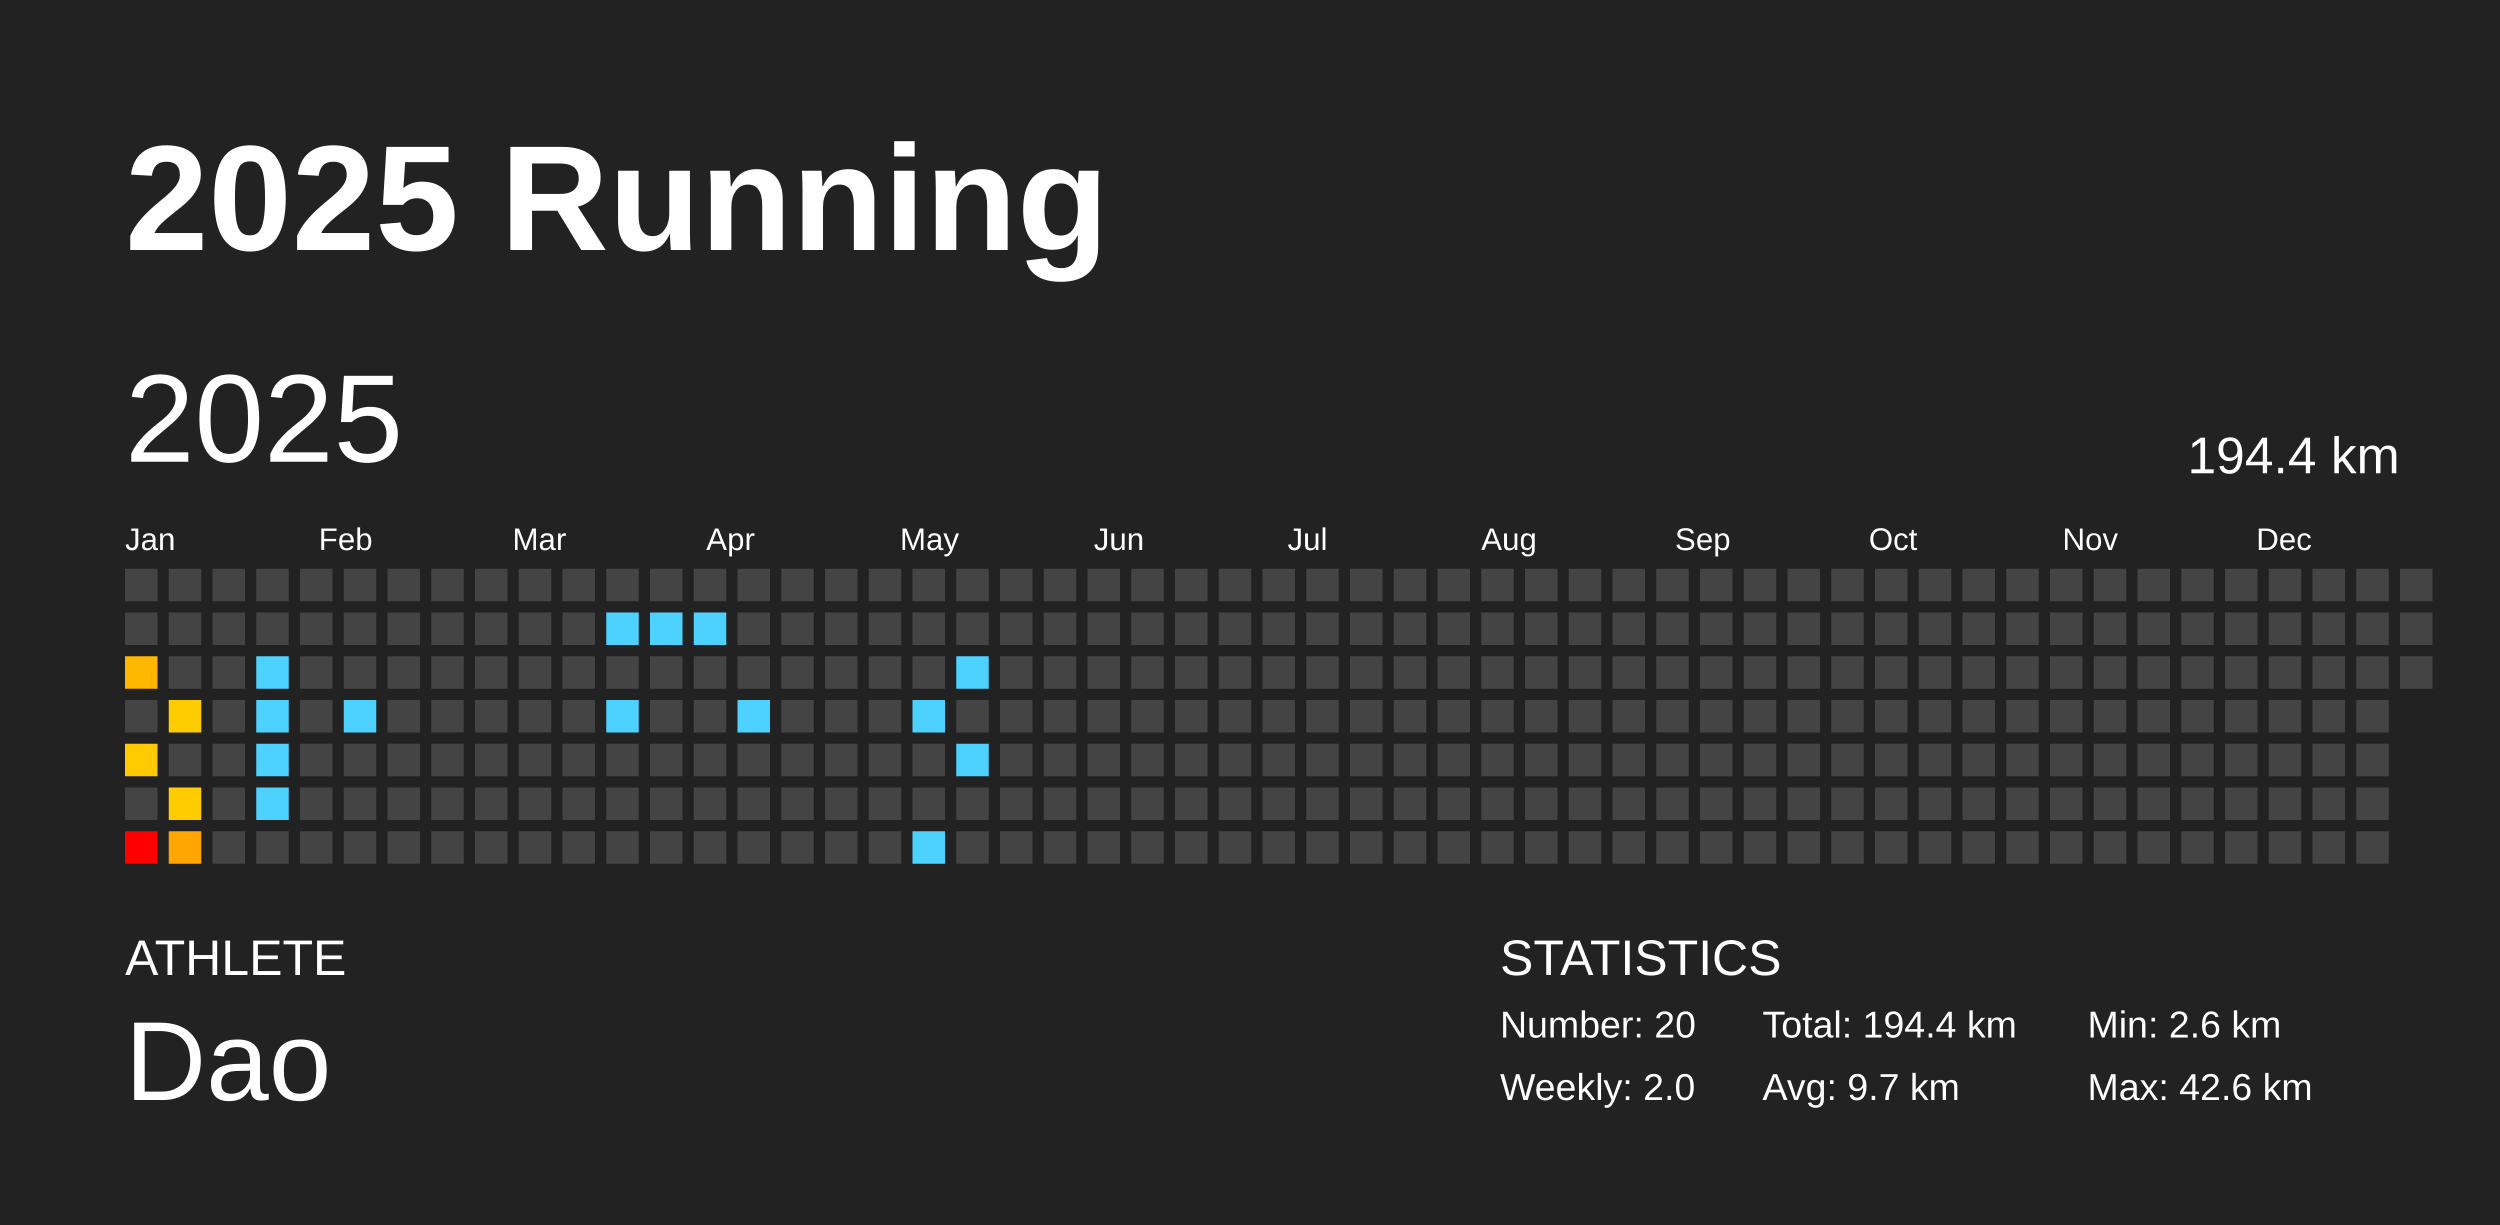
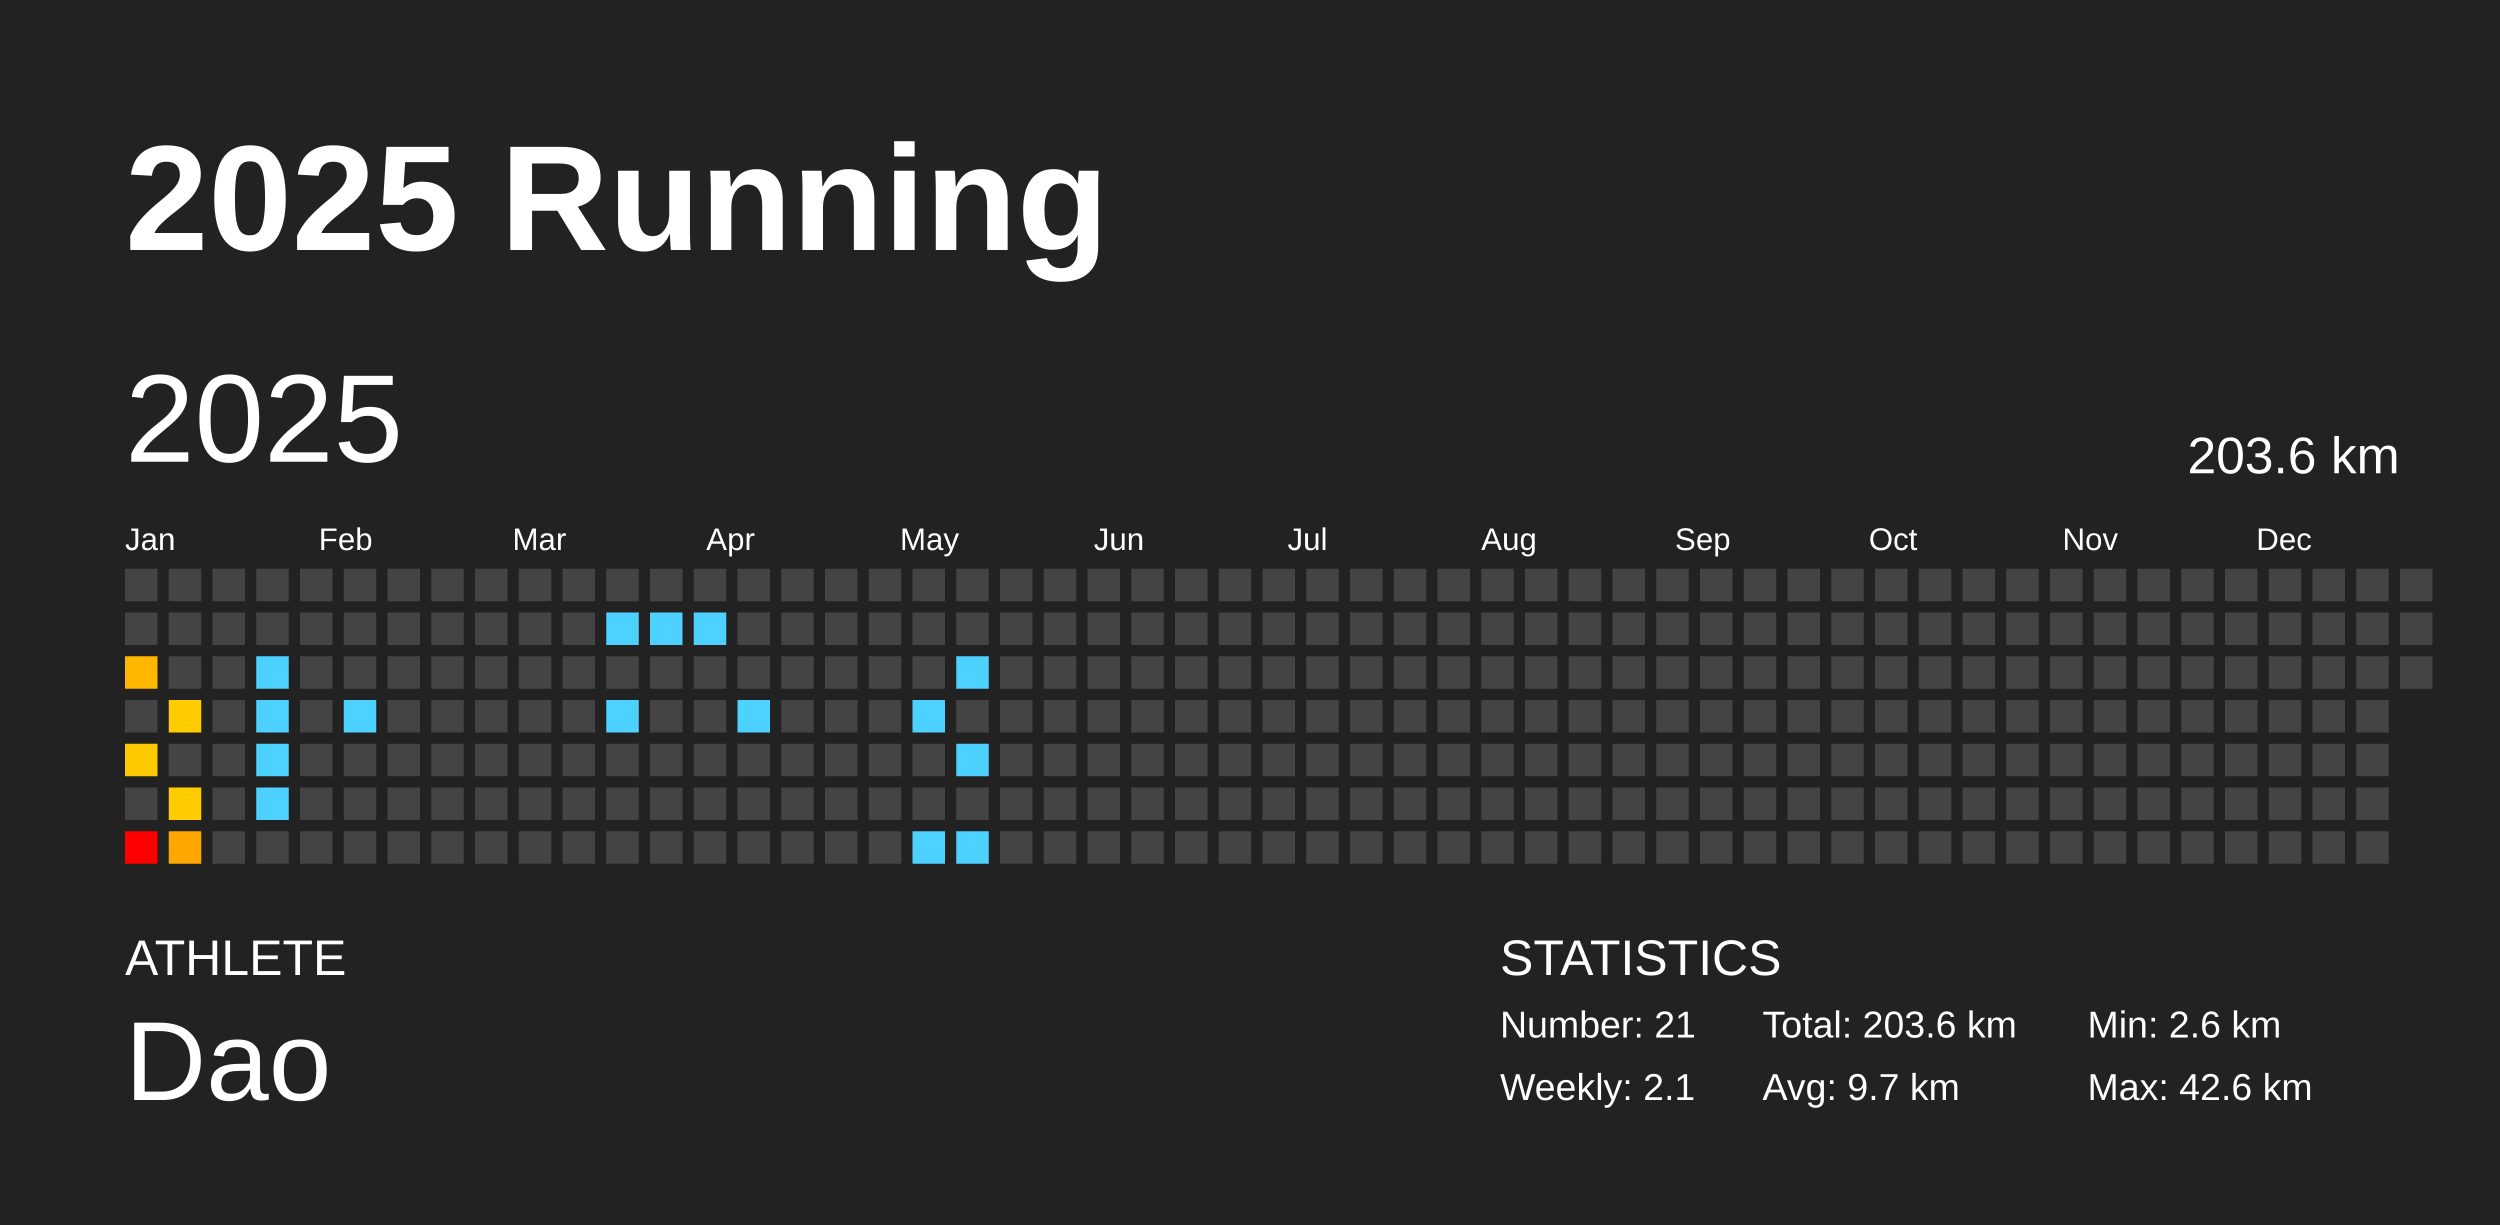
<svg xmlns="http://www.w3.org/2000/svg" baseProfile="full" height="98mm" version="1.1" viewBox="0,0,200,98" width="200mm">
  <defs />
  <rect fill="#222222" height="98" width="200" x="0" y="0" />
  <text fill="#FFFFFF" style="font-size:12px; font-family:Arial; font-weight:bold;" x="10" y="20">2025 Running</text>
  <text fill="#FFFFFF" style="font-size:4px; font-family:Arial" x="10" y="78">ATHLETE</text>
  <text fill="#FFFFFF" style="font-size:9px; font-family:Arial" x="10" y="88">Dao</text>
  <text fill="#FFFFFF" style="font-size:4px; font-family:Arial" x="120" y="78">STATISTICS</text>
-   <text fill="#FFFFFF" style="font-size:3px; font-family:Arial" x="120" y="83">Number: 20</text>
-   <text fill="#FFFFFF" style="font-size:3px; font-family:Arial" x="120" y="88">Weekly: 2.0</text>
-   <text fill="#FFFFFF" style="font-size:3px; font-family:Arial" x="141" y="83">Total: 194.4 km</text>
+   <text fill="#FFFFFF" style="font-size:3px; font-family:Arial" x="120" y="83">Number: 21</text>
+   <text fill="#FFFFFF" style="font-size:3px; font-family:Arial" x="120" y="88">Weekly: 2.1</text>
+   <text fill="#FFFFFF" style="font-size:3px; font-family:Arial" x="141" y="83">Total: 203.6 km</text>
  <text fill="#FFFFFF" style="font-size:3px; font-family:Arial" x="141" y="88">Avg: 9.7 km</text>
  <text fill="#FFFFFF" style="font-size:3px; font-family:Arial" x="167" y="83">Min: 2.6 km</text>
  <text fill="#FFFFFF" style="font-size:3px; font-family:Arial" x="167" y="88">Max: 42.6 km</text>
  <text dominant-baseline="hanging" fill="#FFFFFF" style="font-size:10.0px; font-family:Arial;" x="10" y="30">2025</text>
-   <text dominant-baseline="hanging" fill="#FFFFFF" style="font-size:4.125px; font-family:Arial;" x="175" y="35">194.4 km</text>
+   <text dominant-baseline="hanging" fill="#FFFFFF" style="font-size:4.125px; font-family:Arial;" x="175" y="35">203.6 km</text>
  <text fill="#FFFFFF" style="font-size:2.5px; font-family:Arial" x="10.0" y="44">Jan</text>
  <text fill="#FFFFFF" style="font-size:2.5px; font-family:Arial" x="25.5" y="44">Feb</text>
  <text fill="#FFFFFF" style="font-size:2.5px; font-family:Arial" x="41.0" y="44">Mar</text>
  <text fill="#FFFFFF" style="font-size:2.5px; font-family:Arial" x="56.5" y="44">Apr</text>
  <text fill="#FFFFFF" style="font-size:2.5px; font-family:Arial" x="72.0" y="44">May</text>
  <text fill="#FFFFFF" style="font-size:2.5px; font-family:Arial" x="87.5" y="44">Jun</text>
  <text fill="#FFFFFF" style="font-size:2.5px; font-family:Arial" x="103.0" y="44">Jul</text>
  <text fill="#FFFFFF" style="font-size:2.5px; font-family:Arial" x="118.5" y="44">Aug</text>
  <text fill="#FFFFFF" style="font-size:2.5px; font-family:Arial" x="134.0" y="44">Sep</text>
  <text fill="#FFFFFF" style="font-size:2.5px; font-family:Arial" x="149.5" y="44">Oct</text>
  <text fill="#FFFFFF" style="font-size:2.5px; font-family:Arial" x="165.0" y="44">Nov</text>
  <text fill="#FFFFFF" style="font-size:2.5px; font-family:Arial" x="180.5" y="44">Dec</text>
  <rect fill="#444444" height="2.6" width="2.6" x="10.0" y="45.5" />
  <rect fill="#444444" height="2.6" width="2.6" x="10.0" y="49.0" />
  <rect fill="#ffb700" height="2.6" width="2.6" x="10.0" y="52.5" />
  <rect fill="#444444" height="2.6" width="2.6" x="10.0" y="56.0" />
  <rect fill="#ffcb00" height="2.6" width="2.6" x="10.0" y="59.5" />
  <rect fill="#444444" height="2.6" width="2.6" x="10.0" y="63.0" />
  <rect fill="red" height="2.6" width="2.6" x="10.0" y="66.5" />
  <rect fill="#444444" height="2.6" width="2.6" x="13.5" y="45.5" />
  <rect fill="#444444" height="2.6" width="2.6" x="13.5" y="49.0" />
  <rect fill="#444444" height="2.6" width="2.6" x="13.5" y="52.5" />
  <rect fill="#ffcc00" height="2.6" width="2.6" x="13.5" y="56.0" />
  <rect fill="#444444" height="2.6" width="2.6" x="13.5" y="59.5" />
  <rect fill="#ffcc00" height="2.6" width="2.6" x="13.5" y="63.0" />
  <rect fill="#ffa600" height="2.6" width="2.6" x="13.5" y="66.5" />
  <rect fill="#444444" height="2.6" width="2.6" x="17.0" y="45.5" />
  <rect fill="#444444" height="2.6" width="2.6" x="17.0" y="49.0" />
  <rect fill="#444444" height="2.6" width="2.6" x="17.0" y="52.5" />
  <rect fill="#444444" height="2.6" width="2.6" x="17.0" y="56.0" />
  <rect fill="#444444" height="2.6" width="2.6" x="17.0" y="59.5" />
  <rect fill="#444444" height="2.6" width="2.6" x="17.0" y="63.0" />
  <rect fill="#444444" height="2.6" width="2.6" x="17.0" y="66.5" />
  <rect fill="#444444" height="2.6" width="2.6" x="20.5" y="45.5" />
  <rect fill="#444444" height="2.6" width="2.6" x="20.5" y="49.0" />
  <rect fill="#4dd2ff" height="2.6" width="2.6" x="20.5" y="52.5" />
  <rect fill="#4dd2ff" height="2.6" width="2.6" x="20.5" y="56.0" />
  <rect fill="#4dd2ff" height="2.6" width="2.6" x="20.5" y="59.5" />
  <rect fill="#4dd2ff" height="2.6" width="2.6" x="20.5" y="63.0" />
  <rect fill="#444444" height="2.6" width="2.6" x="20.5" y="66.5" />
  <rect fill="#444444" height="2.6" width="2.6" x="24.0" y="45.5" />
  <rect fill="#444444" height="2.6" width="2.6" x="24.0" y="49.0" />
  <rect fill="#444444" height="2.6" width="2.6" x="24.0" y="52.5" />
  <rect fill="#444444" height="2.6" width="2.6" x="24.0" y="56.0" />
  <rect fill="#444444" height="2.6" width="2.6" x="24.0" y="59.5" />
  <rect fill="#444444" height="2.6" width="2.6" x="24.0" y="63.0" />
  <rect fill="#444444" height="2.6" width="2.6" x="24.0" y="66.5" />
  <rect fill="#444444" height="2.6" width="2.6" x="27.5" y="45.5" />
  <rect fill="#444444" height="2.6" width="2.6" x="27.5" y="49.0" />
  <rect fill="#444444" height="2.6" width="2.6" x="27.5" y="52.5" />
  <rect fill="#4dd2ff" height="2.6" width="2.6" x="27.5" y="56.0" />
  <rect fill="#444444" height="2.6" width="2.6" x="27.5" y="59.5" />
  <rect fill="#444444" height="2.6" width="2.6" x="27.5" y="63.0" />
  <rect fill="#444444" height="2.6" width="2.6" x="27.5" y="66.5" />
  <rect fill="#444444" height="2.6" width="2.6" x="31.0" y="45.5" />
  <rect fill="#444444" height="2.6" width="2.6" x="31.0" y="49.0" />
  <rect fill="#444444" height="2.6" width="2.6" x="31.0" y="52.5" />
  <rect fill="#444444" height="2.6" width="2.6" x="31.0" y="56.0" />
  <rect fill="#444444" height="2.6" width="2.6" x="31.0" y="59.5" />
  <rect fill="#444444" height="2.6" width="2.6" x="31.0" y="63.0" />
  <rect fill="#444444" height="2.6" width="2.6" x="31.0" y="66.5" />
  <rect fill="#444444" height="2.6" width="2.6" x="34.5" y="45.5" />
  <rect fill="#444444" height="2.6" width="2.6" x="34.5" y="49.0" />
  <rect fill="#444444" height="2.6" width="2.6" x="34.5" y="52.5" />
  <rect fill="#444444" height="2.6" width="2.6" x="34.5" y="56.0" />
  <rect fill="#444444" height="2.6" width="2.6" x="34.5" y="59.5" />
  <rect fill="#444444" height="2.6" width="2.6" x="34.5" y="63.0" />
  <rect fill="#444444" height="2.6" width="2.6" x="34.5" y="66.5" />
  <rect fill="#444444" height="2.6" width="2.6" x="38.0" y="45.5" />
  <rect fill="#444444" height="2.6" width="2.6" x="38.0" y="49.0" />
  <rect fill="#444444" height="2.6" width="2.6" x="38.0" y="52.5" />
  <rect fill="#444444" height="2.6" width="2.6" x="38.0" y="56.0" />
  <rect fill="#444444" height="2.6" width="2.6" x="38.0" y="59.5" />
  <rect fill="#444444" height="2.6" width="2.6" x="38.0" y="63.0" />
  <rect fill="#444444" height="2.6" width="2.6" x="38.0" y="66.5" />
  <rect fill="#444444" height="2.6" width="2.6" x="41.5" y="45.5" />
  <rect fill="#444444" height="2.6" width="2.6" x="41.5" y="49.0" />
  <rect fill="#444444" height="2.6" width="2.6" x="41.5" y="52.5" />
  <rect fill="#444444" height="2.6" width="2.6" x="41.5" y="56.0" />
  <rect fill="#444444" height="2.6" width="2.6" x="41.5" y="59.5" />
  <rect fill="#444444" height="2.6" width="2.6" x="41.5" y="63.0" />
  <rect fill="#444444" height="2.6" width="2.6" x="41.5" y="66.5" />
  <rect fill="#444444" height="2.6" width="2.6" x="45.0" y="45.5" />
  <rect fill="#444444" height="2.6" width="2.6" x="45.0" y="49.0" />
  <rect fill="#444444" height="2.6" width="2.6" x="45.0" y="52.5" />
  <rect fill="#444444" height="2.6" width="2.6" x="45.0" y="56.0" />
  <rect fill="#444444" height="2.6" width="2.6" x="45.0" y="59.5" />
  <rect fill="#444444" height="2.6" width="2.6" x="45.0" y="63.0" />
  <rect fill="#444444" height="2.6" width="2.6" x="45.0" y="66.5" />
  <rect fill="#444444" height="2.6" width="2.6" x="48.5" y="45.5" />
  <rect fill="#4dd2ff" height="2.6" width="2.6" x="48.5" y="49.0" />
  <rect fill="#444444" height="2.6" width="2.6" x="48.5" y="52.5" />
  <rect fill="#4dd2ff" height="2.6" width="2.6" x="48.5" y="56.0" />
  <rect fill="#444444" height="2.6" width="2.6" x="48.5" y="59.5" />
  <rect fill="#444444" height="2.6" width="2.6" x="48.5" y="63.0" />
  <rect fill="#444444" height="2.6" width="2.6" x="48.5" y="66.5" />
  <rect fill="#444444" height="2.6" width="2.6" x="52.0" y="45.5" />
  <rect fill="#4dd2ff" height="2.6" width="2.6" x="52.0" y="49.0" />
  <rect fill="#444444" height="2.6" width="2.6" x="52.0" y="52.5" />
  <rect fill="#444444" height="2.6" width="2.6" x="52.0" y="56.0" />
  <rect fill="#444444" height="2.6" width="2.6" x="52.0" y="59.5" />
  <rect fill="#444444" height="2.6" width="2.6" x="52.0" y="63.0" />
  <rect fill="#444444" height="2.6" width="2.6" x="52.0" y="66.5" />
  <rect fill="#444444" height="2.6" width="2.6" x="55.5" y="45.5" />
  <rect fill="#4dd2ff" height="2.6" width="2.6" x="55.5" y="49.0" />
  <rect fill="#444444" height="2.6" width="2.6" x="55.5" y="52.5" />
  <rect fill="#444444" height="2.6" width="2.6" x="55.5" y="56.0" />
  <rect fill="#444444" height="2.6" width="2.6" x="55.5" y="59.5" />
  <rect fill="#444444" height="2.6" width="2.6" x="55.5" y="63.0" />
  <rect fill="#444444" height="2.6" width="2.6" x="55.5" y="66.5" />
  <rect fill="#444444" height="2.6" width="2.6" x="59.0" y="45.5" />
  <rect fill="#444444" height="2.6" width="2.6" x="59.0" y="49.0" />
  <rect fill="#444444" height="2.6" width="2.6" x="59.0" y="52.5" />
  <rect fill="#4dd2ff" height="2.6" width="2.6" x="59.0" y="56.0" />
  <rect fill="#444444" height="2.6" width="2.6" x="59.0" y="59.5" />
  <rect fill="#444444" height="2.6" width="2.6" x="59.0" y="63.0" />
  <rect fill="#444444" height="2.6" width="2.6" x="59.0" y="66.5" />
  <rect fill="#444444" height="2.6" width="2.6" x="62.5" y="45.5" />
  <rect fill="#444444" height="2.6" width="2.6" x="62.5" y="49.0" />
  <rect fill="#444444" height="2.6" width="2.6" x="62.5" y="52.5" />
  <rect fill="#444444" height="2.6" width="2.6" x="62.5" y="56.0" />
  <rect fill="#444444" height="2.6" width="2.6" x="62.5" y="59.5" />
  <rect fill="#444444" height="2.6" width="2.6" x="62.5" y="63.0" />
  <rect fill="#444444" height="2.6" width="2.6" x="62.5" y="66.5" />
  <rect fill="#444444" height="2.6" width="2.6" x="66.0" y="45.5" />
  <rect fill="#444444" height="2.6" width="2.6" x="66.0" y="49.0" />
  <rect fill="#444444" height="2.6" width="2.6" x="66.0" y="52.5" />
  <rect fill="#444444" height="2.6" width="2.6" x="66.0" y="56.0" />
  <rect fill="#444444" height="2.6" width="2.6" x="66.0" y="59.5" />
  <rect fill="#444444" height="2.6" width="2.6" x="66.0" y="63.0" />
  <rect fill="#444444" height="2.6" width="2.6" x="66.0" y="66.5" />
  <rect fill="#444444" height="2.6" width="2.6" x="69.5" y="45.5" />
  <rect fill="#444444" height="2.6" width="2.6" x="69.5" y="49.0" />
  <rect fill="#444444" height="2.6" width="2.6" x="69.5" y="52.5" />
  <rect fill="#444444" height="2.6" width="2.6" x="69.5" y="56.0" />
  <rect fill="#444444" height="2.6" width="2.6" x="69.5" y="59.5" />
  <rect fill="#444444" height="2.6" width="2.6" x="69.5" y="63.0" />
  <rect fill="#444444" height="2.6" width="2.6" x="69.5" y="66.5" />
  <rect fill="#444444" height="2.6" width="2.6" x="73.0" y="45.5" />
  <rect fill="#444444" height="2.6" width="2.6" x="73.0" y="49.0" />
  <rect fill="#444444" height="2.6" width="2.6" x="73.0" y="52.5" />
  <rect fill="#4dd2ff" height="2.6" width="2.6" x="73.0" y="56.0" />
  <rect fill="#444444" height="2.6" width="2.6" x="73.0" y="59.5" />
  <rect fill="#444444" height="2.6" width="2.6" x="73.0" y="63.0" />
  <rect fill="#4dd2ff" height="2.6" width="2.6" x="73.0" y="66.5" />
  <rect fill="#444444" height="2.6" width="2.6" x="76.5" y="45.5" />
  <rect fill="#444444" height="2.6" width="2.6" x="76.5" y="49.0" />
  <rect fill="#4dd2ff" height="2.6" width="2.6" x="76.5" y="52.5" />
  <rect fill="#444444" height="2.6" width="2.6" x="76.5" y="56.0" />
  <rect fill="#4dd2ff" height="2.6" width="2.6" x="76.5" y="59.5" />
  <rect fill="#444444" height="2.6" width="2.6" x="76.5" y="63.0" />
-   <rect fill="#444444" height="2.6" width="2.6" x="76.5" y="66.5" />
+   <rect fill="#4dd2ff" height="2.6" width="2.6" x="76.5" y="66.5" />
  <rect fill="#444444" height="2.6" width="2.6" x="80.0" y="45.5" />
  <rect fill="#444444" height="2.6" width="2.6" x="80.0" y="49.0" />
  <rect fill="#444444" height="2.6" width="2.6" x="80.0" y="52.5" />
  <rect fill="#444444" height="2.6" width="2.6" x="80.0" y="56.0" />
  <rect fill="#444444" height="2.6" width="2.6" x="80.0" y="59.5" />
  <rect fill="#444444" height="2.6" width="2.6" x="80.0" y="63.0" />
  <rect fill="#444444" height="2.6" width="2.6" x="80.0" y="66.5" />
  <rect fill="#444444" height="2.6" width="2.6" x="83.5" y="45.5" />
  <rect fill="#444444" height="2.6" width="2.6" x="83.5" y="49.0" />
  <rect fill="#444444" height="2.6" width="2.6" x="83.5" y="52.5" />
  <rect fill="#444444" height="2.6" width="2.6" x="83.5" y="56.0" />
  <rect fill="#444444" height="2.6" width="2.6" x="83.5" y="59.5" />
  <rect fill="#444444" height="2.6" width="2.6" x="83.5" y="63.0" />
  <rect fill="#444444" height="2.6" width="2.6" x="83.5" y="66.5" />
  <rect fill="#444444" height="2.6" width="2.6" x="87.0" y="45.5" />
  <rect fill="#444444" height="2.6" width="2.6" x="87.0" y="49.0" />
  <rect fill="#444444" height="2.6" width="2.6" x="87.0" y="52.5" />
  <rect fill="#444444" height="2.6" width="2.6" x="87.0" y="56.0" />
  <rect fill="#444444" height="2.6" width="2.6" x="87.0" y="59.5" />
  <rect fill="#444444" height="2.6" width="2.6" x="87.0" y="63.0" />
  <rect fill="#444444" height="2.6" width="2.6" x="87.0" y="66.5" />
  <rect fill="#444444" height="2.6" width="2.6" x="90.5" y="45.5" />
  <rect fill="#444444" height="2.6" width="2.6" x="90.5" y="49.0" />
  <rect fill="#444444" height="2.6" width="2.6" x="90.5" y="52.5" />
  <rect fill="#444444" height="2.6" width="2.6" x="90.5" y="56.0" />
  <rect fill="#444444" height="2.6" width="2.6" x="90.5" y="59.5" />
  <rect fill="#444444" height="2.6" width="2.6" x="90.5" y="63.0" />
  <rect fill="#444444" height="2.6" width="2.6" x="90.5" y="66.5" />
  <rect fill="#444444" height="2.6" width="2.6" x="94.0" y="45.5" />
  <rect fill="#444444" height="2.6" width="2.6" x="94.0" y="49.0" />
  <rect fill="#444444" height="2.6" width="2.6" x="94.0" y="52.5" />
  <rect fill="#444444" height="2.6" width="2.6" x="94.0" y="56.0" />
  <rect fill="#444444" height="2.6" width="2.6" x="94.0" y="59.5" />
  <rect fill="#444444" height="2.6" width="2.6" x="94.0" y="63.0" />
  <rect fill="#444444" height="2.6" width="2.6" x="94.0" y="66.5" />
  <rect fill="#444444" height="2.6" width="2.6" x="97.5" y="45.5" />
  <rect fill="#444444" height="2.6" width="2.6" x="97.5" y="49.0" />
  <rect fill="#444444" height="2.6" width="2.6" x="97.5" y="52.5" />
  <rect fill="#444444" height="2.6" width="2.6" x="97.5" y="56.0" />
  <rect fill="#444444" height="2.6" width="2.6" x="97.5" y="59.5" />
  <rect fill="#444444" height="2.6" width="2.6" x="97.5" y="63.0" />
  <rect fill="#444444" height="2.6" width="2.6" x="97.5" y="66.5" />
  <rect fill="#444444" height="2.6" width="2.6" x="101.0" y="45.5" />
  <rect fill="#444444" height="2.6" width="2.6" x="101.0" y="49.0" />
  <rect fill="#444444" height="2.6" width="2.6" x="101.0" y="52.5" />
  <rect fill="#444444" height="2.6" width="2.6" x="101.0" y="56.0" />
  <rect fill="#444444" height="2.6" width="2.6" x="101.0" y="59.5" />
  <rect fill="#444444" height="2.6" width="2.6" x="101.0" y="63.0" />
  <rect fill="#444444" height="2.6" width="2.6" x="101.0" y="66.5" />
  <rect fill="#444444" height="2.6" width="2.6" x="104.5" y="45.5" />
  <rect fill="#444444" height="2.6" width="2.6" x="104.5" y="49.0" />
  <rect fill="#444444" height="2.6" width="2.6" x="104.5" y="52.5" />
  <rect fill="#444444" height="2.6" width="2.6" x="104.5" y="56.0" />
  <rect fill="#444444" height="2.6" width="2.6" x="104.5" y="59.5" />
  <rect fill="#444444" height="2.6" width="2.6" x="104.5" y="63.0" />
  <rect fill="#444444" height="2.6" width="2.6" x="104.5" y="66.5" />
  <rect fill="#444444" height="2.6" width="2.6" x="108.0" y="45.5" />
  <rect fill="#444444" height="2.6" width="2.6" x="108.0" y="49.0" />
  <rect fill="#444444" height="2.6" width="2.6" x="108.0" y="52.5" />
  <rect fill="#444444" height="2.6" width="2.6" x="108.0" y="56.0" />
  <rect fill="#444444" height="2.6" width="2.6" x="108.0" y="59.5" />
  <rect fill="#444444" height="2.6" width="2.6" x="108.0" y="63.0" />
  <rect fill="#444444" height="2.6" width="2.6" x="108.0" y="66.5" />
  <rect fill="#444444" height="2.6" width="2.6" x="111.5" y="45.5" />
  <rect fill="#444444" height="2.6" width="2.6" x="111.5" y="49.0" />
  <rect fill="#444444" height="2.6" width="2.6" x="111.5" y="52.5" />
  <rect fill="#444444" height="2.6" width="2.6" x="111.5" y="56.0" />
  <rect fill="#444444" height="2.6" width="2.6" x="111.5" y="59.5" />
  <rect fill="#444444" height="2.6" width="2.6" x="111.5" y="63.0" />
  <rect fill="#444444" height="2.6" width="2.6" x="111.5" y="66.5" />
  <rect fill="#444444" height="2.6" width="2.6" x="115.0" y="45.5" />
  <rect fill="#444444" height="2.6" width="2.6" x="115.0" y="49.0" />
  <rect fill="#444444" height="2.6" width="2.6" x="115.0" y="52.5" />
  <rect fill="#444444" height="2.6" width="2.6" x="115.0" y="56.0" />
  <rect fill="#444444" height="2.6" width="2.6" x="115.0" y="59.5" />
  <rect fill="#444444" height="2.6" width="2.6" x="115.0" y="63.0" />
  <rect fill="#444444" height="2.6" width="2.6" x="115.0" y="66.5" />
  <rect fill="#444444" height="2.6" width="2.6" x="118.5" y="45.5" />
  <rect fill="#444444" height="2.6" width="2.6" x="118.5" y="49.0" />
  <rect fill="#444444" height="2.6" width="2.6" x="118.5" y="52.5" />
  <rect fill="#444444" height="2.6" width="2.6" x="118.5" y="56.0" />
  <rect fill="#444444" height="2.6" width="2.6" x="118.5" y="59.5" />
  <rect fill="#444444" height="2.6" width="2.6" x="118.5" y="63.0" />
  <rect fill="#444444" height="2.6" width="2.6" x="118.5" y="66.5" />
  <rect fill="#444444" height="2.6" width="2.6" x="122.0" y="45.5" />
  <rect fill="#444444" height="2.6" width="2.6" x="122.0" y="49.0" />
  <rect fill="#444444" height="2.6" width="2.6" x="122.0" y="52.5" />
  <rect fill="#444444" height="2.6" width="2.6" x="122.0" y="56.0" />
  <rect fill="#444444" height="2.6" width="2.6" x="122.0" y="59.5" />
  <rect fill="#444444" height="2.6" width="2.6" x="122.0" y="63.0" />
  <rect fill="#444444" height="2.6" width="2.6" x="122.0" y="66.5" />
  <rect fill="#444444" height="2.6" width="2.6" x="125.5" y="45.5" />
  <rect fill="#444444" height="2.6" width="2.6" x="125.5" y="49.0" />
  <rect fill="#444444" height="2.6" width="2.6" x="125.5" y="52.5" />
  <rect fill="#444444" height="2.6" width="2.6" x="125.5" y="56.0" />
  <rect fill="#444444" height="2.6" width="2.6" x="125.5" y="59.5" />
  <rect fill="#444444" height="2.6" width="2.6" x="125.5" y="63.0" />
  <rect fill="#444444" height="2.6" width="2.6" x="125.5" y="66.5" />
  <rect fill="#444444" height="2.6" width="2.6" x="129.0" y="45.5" />
  <rect fill="#444444" height="2.6" width="2.6" x="129.0" y="49.0" />
  <rect fill="#444444" height="2.6" width="2.6" x="129.0" y="52.5" />
  <rect fill="#444444" height="2.6" width="2.6" x="129.0" y="56.0" />
  <rect fill="#444444" height="2.6" width="2.6" x="129.0" y="59.5" />
  <rect fill="#444444" height="2.6" width="2.6" x="129.0" y="63.0" />
  <rect fill="#444444" height="2.6" width="2.6" x="129.0" y="66.5" />
  <rect fill="#444444" height="2.6" width="2.6" x="132.5" y="45.5" />
  <rect fill="#444444" height="2.6" width="2.6" x="132.5" y="49.0" />
  <rect fill="#444444" height="2.6" width="2.6" x="132.5" y="52.5" />
  <rect fill="#444444" height="2.6" width="2.6" x="132.5" y="56.0" />
  <rect fill="#444444" height="2.6" width="2.6" x="132.5" y="59.5" />
  <rect fill="#444444" height="2.6" width="2.6" x="132.5" y="63.0" />
  <rect fill="#444444" height="2.6" width="2.6" x="132.5" y="66.5" />
  <rect fill="#444444" height="2.6" width="2.6" x="136.0" y="45.5" />
  <rect fill="#444444" height="2.6" width="2.6" x="136.0" y="49.0" />
  <rect fill="#444444" height="2.6" width="2.6" x="136.0" y="52.5" />
  <rect fill="#444444" height="2.6" width="2.6" x="136.0" y="56.0" />
  <rect fill="#444444" height="2.6" width="2.6" x="136.0" y="59.5" />
  <rect fill="#444444" height="2.6" width="2.6" x="136.0" y="63.0" />
  <rect fill="#444444" height="2.6" width="2.6" x="136.0" y="66.5" />
  <rect fill="#444444" height="2.6" width="2.6" x="139.5" y="45.5" />
  <rect fill="#444444" height="2.6" width="2.6" x="139.5" y="49.0" />
  <rect fill="#444444" height="2.6" width="2.6" x="139.5" y="52.5" />
  <rect fill="#444444" height="2.6" width="2.6" x="139.5" y="56.0" />
  <rect fill="#444444" height="2.6" width="2.6" x="139.5" y="59.5" />
  <rect fill="#444444" height="2.6" width="2.6" x="139.5" y="63.0" />
  <rect fill="#444444" height="2.6" width="2.6" x="139.5" y="66.5" />
  <rect fill="#444444" height="2.6" width="2.6" x="143.0" y="45.5" />
  <rect fill="#444444" height="2.6" width="2.6" x="143.0" y="49.0" />
  <rect fill="#444444" height="2.6" width="2.6" x="143.0" y="52.5" />
  <rect fill="#444444" height="2.6" width="2.6" x="143.0" y="56.0" />
  <rect fill="#444444" height="2.6" width="2.6" x="143.0" y="59.5" />
  <rect fill="#444444" height="2.6" width="2.6" x="143.0" y="63.0" />
  <rect fill="#444444" height="2.6" width="2.6" x="143.0" y="66.5" />
  <rect fill="#444444" height="2.6" width="2.6" x="146.5" y="45.5" />
  <rect fill="#444444" height="2.6" width="2.6" x="146.5" y="49.0" />
  <rect fill="#444444" height="2.6" width="2.6" x="146.5" y="52.5" />
  <rect fill="#444444" height="2.6" width="2.6" x="146.5" y="56.0" />
  <rect fill="#444444" height="2.6" width="2.6" x="146.5" y="59.5" />
  <rect fill="#444444" height="2.6" width="2.6" x="146.5" y="63.0" />
  <rect fill="#444444" height="2.6" width="2.6" x="146.5" y="66.5" />
  <rect fill="#444444" height="2.6" width="2.6" x="150.0" y="45.5" />
  <rect fill="#444444" height="2.6" width="2.6" x="150.0" y="49.0" />
  <rect fill="#444444" height="2.6" width="2.6" x="150.0" y="52.5" />
  <rect fill="#444444" height="2.6" width="2.6" x="150.0" y="56.0" />
  <rect fill="#444444" height="2.6" width="2.6" x="150.0" y="59.5" />
  <rect fill="#444444" height="2.6" width="2.6" x="150.0" y="63.0" />
  <rect fill="#444444" height="2.6" width="2.6" x="150.0" y="66.5" />
  <rect fill="#444444" height="2.6" width="2.6" x="153.5" y="45.5" />
  <rect fill="#444444" height="2.6" width="2.6" x="153.5" y="49.0" />
  <rect fill="#444444" height="2.6" width="2.6" x="153.5" y="52.5" />
  <rect fill="#444444" height="2.6" width="2.6" x="153.5" y="56.0" />
  <rect fill="#444444" height="2.6" width="2.6" x="153.5" y="59.5" />
  <rect fill="#444444" height="2.6" width="2.6" x="153.5" y="63.0" />
  <rect fill="#444444" height="2.6" width="2.6" x="153.5" y="66.5" />
  <rect fill="#444444" height="2.6" width="2.6" x="157.0" y="45.5" />
  <rect fill="#444444" height="2.6" width="2.6" x="157.0" y="49.0" />
  <rect fill="#444444" height="2.6" width="2.6" x="157.0" y="52.5" />
  <rect fill="#444444" height="2.6" width="2.6" x="157.0" y="56.0" />
  <rect fill="#444444" height="2.6" width="2.6" x="157.0" y="59.5" />
  <rect fill="#444444" height="2.6" width="2.6" x="157.0" y="63.0" />
  <rect fill="#444444" height="2.6" width="2.6" x="157.0" y="66.5" />
  <rect fill="#444444" height="2.6" width="2.6" x="160.5" y="45.5" />
  <rect fill="#444444" height="2.6" width="2.6" x="160.5" y="49.0" />
  <rect fill="#444444" height="2.6" width="2.6" x="160.5" y="52.5" />
  <rect fill="#444444" height="2.6" width="2.6" x="160.5" y="56.0" />
  <rect fill="#444444" height="2.6" width="2.6" x="160.5" y="59.5" />
  <rect fill="#444444" height="2.6" width="2.6" x="160.5" y="63.0" />
  <rect fill="#444444" height="2.6" width="2.6" x="160.5" y="66.5" />
  <rect fill="#444444" height="2.6" width="2.6" x="164.0" y="45.5" />
  <rect fill="#444444" height="2.6" width="2.6" x="164.0" y="49.0" />
  <rect fill="#444444" height="2.6" width="2.6" x="164.0" y="52.5" />
  <rect fill="#444444" height="2.6" width="2.6" x="164.0" y="56.0" />
  <rect fill="#444444" height="2.6" width="2.6" x="164.0" y="59.5" />
  <rect fill="#444444" height="2.6" width="2.6" x="164.0" y="63.0" />
  <rect fill="#444444" height="2.6" width="2.6" x="164.0" y="66.5" />
  <rect fill="#444444" height="2.6" width="2.6" x="167.5" y="45.5" />
  <rect fill="#444444" height="2.6" width="2.6" x="167.5" y="49.0" />
  <rect fill="#444444" height="2.6" width="2.6" x="167.5" y="52.5" />
  <rect fill="#444444" height="2.6" width="2.6" x="167.5" y="56.0" />
  <rect fill="#444444" height="2.6" width="2.6" x="167.5" y="59.5" />
  <rect fill="#444444" height="2.6" width="2.6" x="167.5" y="63.0" />
  <rect fill="#444444" height="2.6" width="2.6" x="167.5" y="66.5" />
  <rect fill="#444444" height="2.6" width="2.6" x="171.0" y="45.5" />
  <rect fill="#444444" height="2.6" width="2.6" x="171.0" y="49.0" />
  <rect fill="#444444" height="2.6" width="2.6" x="171.0" y="52.5" />
  <rect fill="#444444" height="2.6" width="2.6" x="171.0" y="56.0" />
  <rect fill="#444444" height="2.6" width="2.6" x="171.0" y="59.5" />
  <rect fill="#444444" height="2.6" width="2.6" x="171.0" y="63.0" />
  <rect fill="#444444" height="2.6" width="2.6" x="171.0" y="66.5" />
  <rect fill="#444444" height="2.6" width="2.6" x="174.5" y="45.5" />
  <rect fill="#444444" height="2.6" width="2.6" x="174.5" y="49.0" />
  <rect fill="#444444" height="2.6" width="2.6" x="174.5" y="52.5" />
  <rect fill="#444444" height="2.6" width="2.6" x="174.5" y="56.0" />
  <rect fill="#444444" height="2.6" width="2.6" x="174.5" y="59.5" />
  <rect fill="#444444" height="2.6" width="2.6" x="174.5" y="63.0" />
  <rect fill="#444444" height="2.6" width="2.6" x="174.5" y="66.5" />
  <rect fill="#444444" height="2.6" width="2.6" x="178.0" y="45.5" />
  <rect fill="#444444" height="2.6" width="2.6" x="178.0" y="49.0" />
  <rect fill="#444444" height="2.6" width="2.6" x="178.0" y="52.5" />
  <rect fill="#444444" height="2.6" width="2.6" x="178.0" y="56.0" />
  <rect fill="#444444" height="2.6" width="2.6" x="178.0" y="59.5" />
  <rect fill="#444444" height="2.6" width="2.6" x="178.0" y="63.0" />
  <rect fill="#444444" height="2.6" width="2.6" x="178.0" y="66.5" />
  <rect fill="#444444" height="2.6" width="2.6" x="181.5" y="45.5" />
  <rect fill="#444444" height="2.6" width="2.6" x="181.5" y="49.0" />
  <rect fill="#444444" height="2.6" width="2.6" x="181.5" y="52.5" />
  <rect fill="#444444" height="2.6" width="2.6" x="181.5" y="56.0" />
  <rect fill="#444444" height="2.6" width="2.6" x="181.5" y="59.5" />
  <rect fill="#444444" height="2.6" width="2.6" x="181.5" y="63.0" />
  <rect fill="#444444" height="2.6" width="2.6" x="181.5" y="66.5" />
  <rect fill="#444444" height="2.6" width="2.6" x="185.0" y="45.5" />
  <rect fill="#444444" height="2.6" width="2.6" x="185.0" y="49.0" />
  <rect fill="#444444" height="2.6" width="2.6" x="185.0" y="52.5" />
  <rect fill="#444444" height="2.6" width="2.6" x="185.0" y="56.0" />
  <rect fill="#444444" height="2.6" width="2.6" x="185.0" y="59.5" />
  <rect fill="#444444" height="2.6" width="2.6" x="185.0" y="63.0" />
  <rect fill="#444444" height="2.6" width="2.6" x="185.0" y="66.5" />
  <rect fill="#444444" height="2.6" width="2.6" x="188.5" y="45.5" />
  <rect fill="#444444" height="2.6" width="2.6" x="188.5" y="49.0" />
  <rect fill="#444444" height="2.6" width="2.6" x="188.5" y="52.5" />
  <rect fill="#444444" height="2.6" width="2.6" x="188.5" y="56.0" />
  <rect fill="#444444" height="2.6" width="2.6" x="188.5" y="59.5" />
  <rect fill="#444444" height="2.6" width="2.6" x="188.5" y="63.0" />
  <rect fill="#444444" height="2.6" width="2.6" x="188.5" y="66.5" />
  <rect fill="#444444" height="2.6" width="2.6" x="192.0" y="45.5" />
  <rect fill="#444444" height="2.6" width="2.6" x="192.0" y="49.0" />
  <rect fill="#444444" height="2.6" width="2.6" x="192.0" y="52.5" />
</svg>
